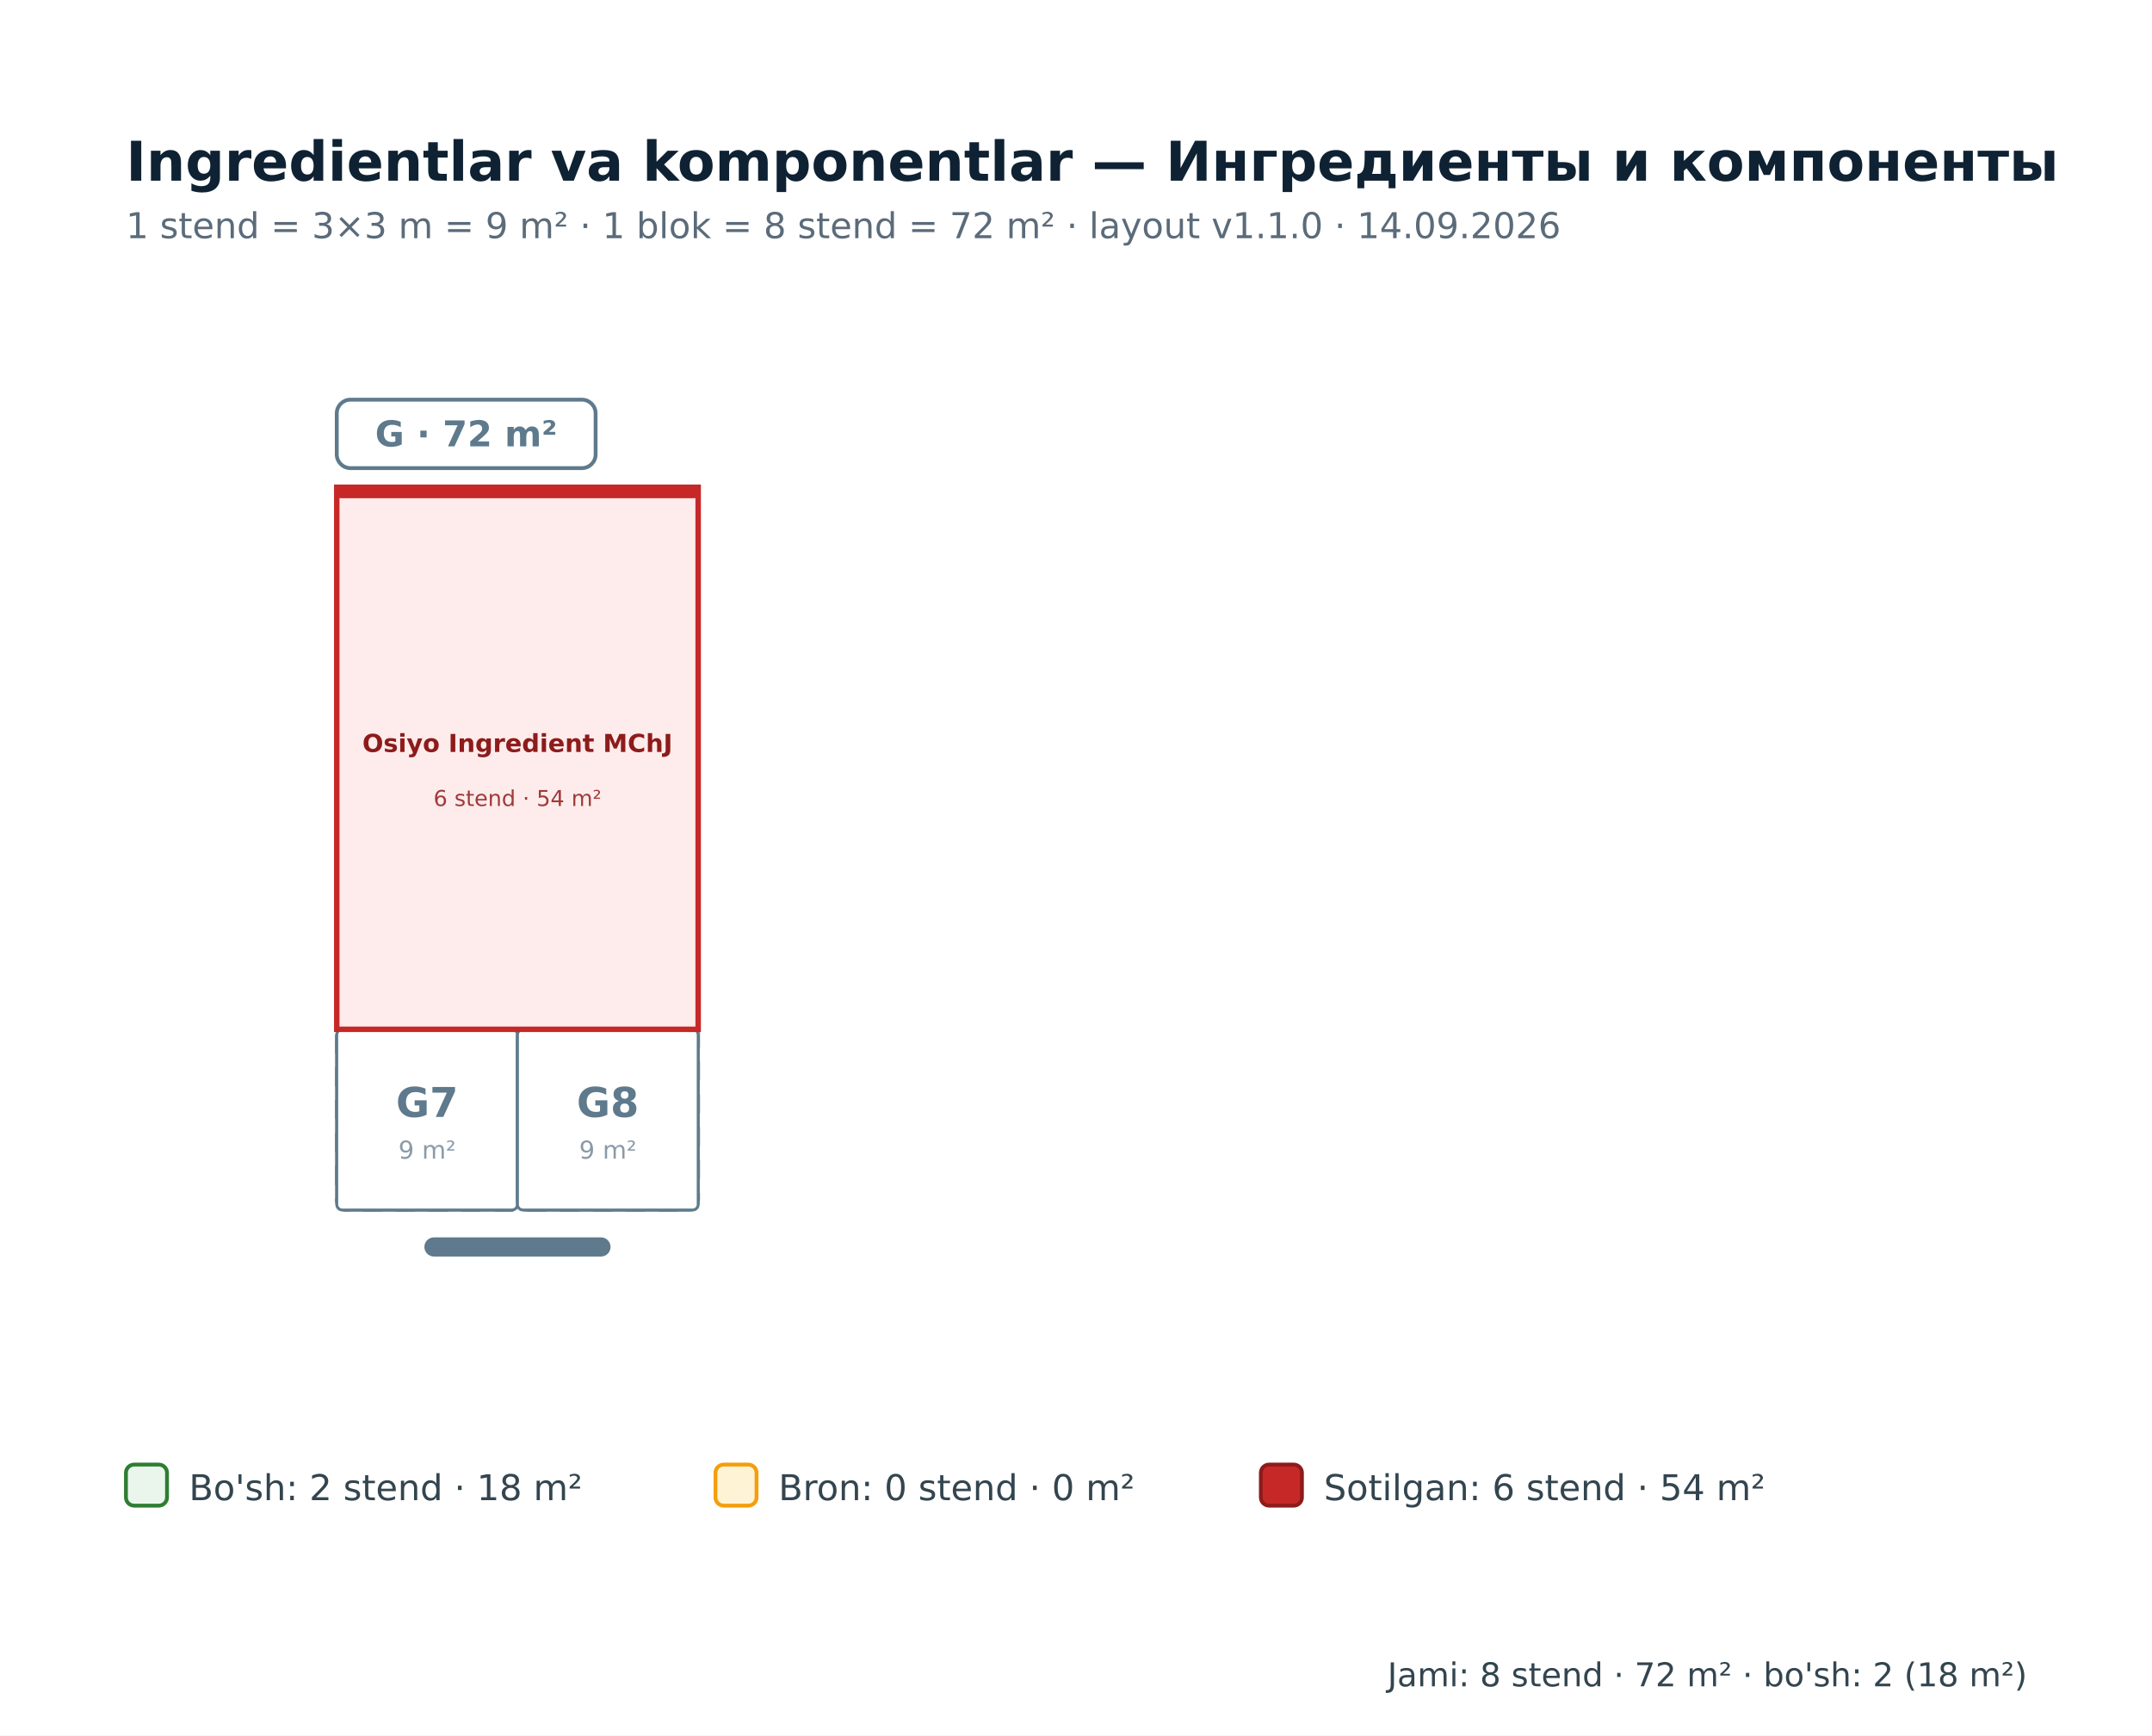
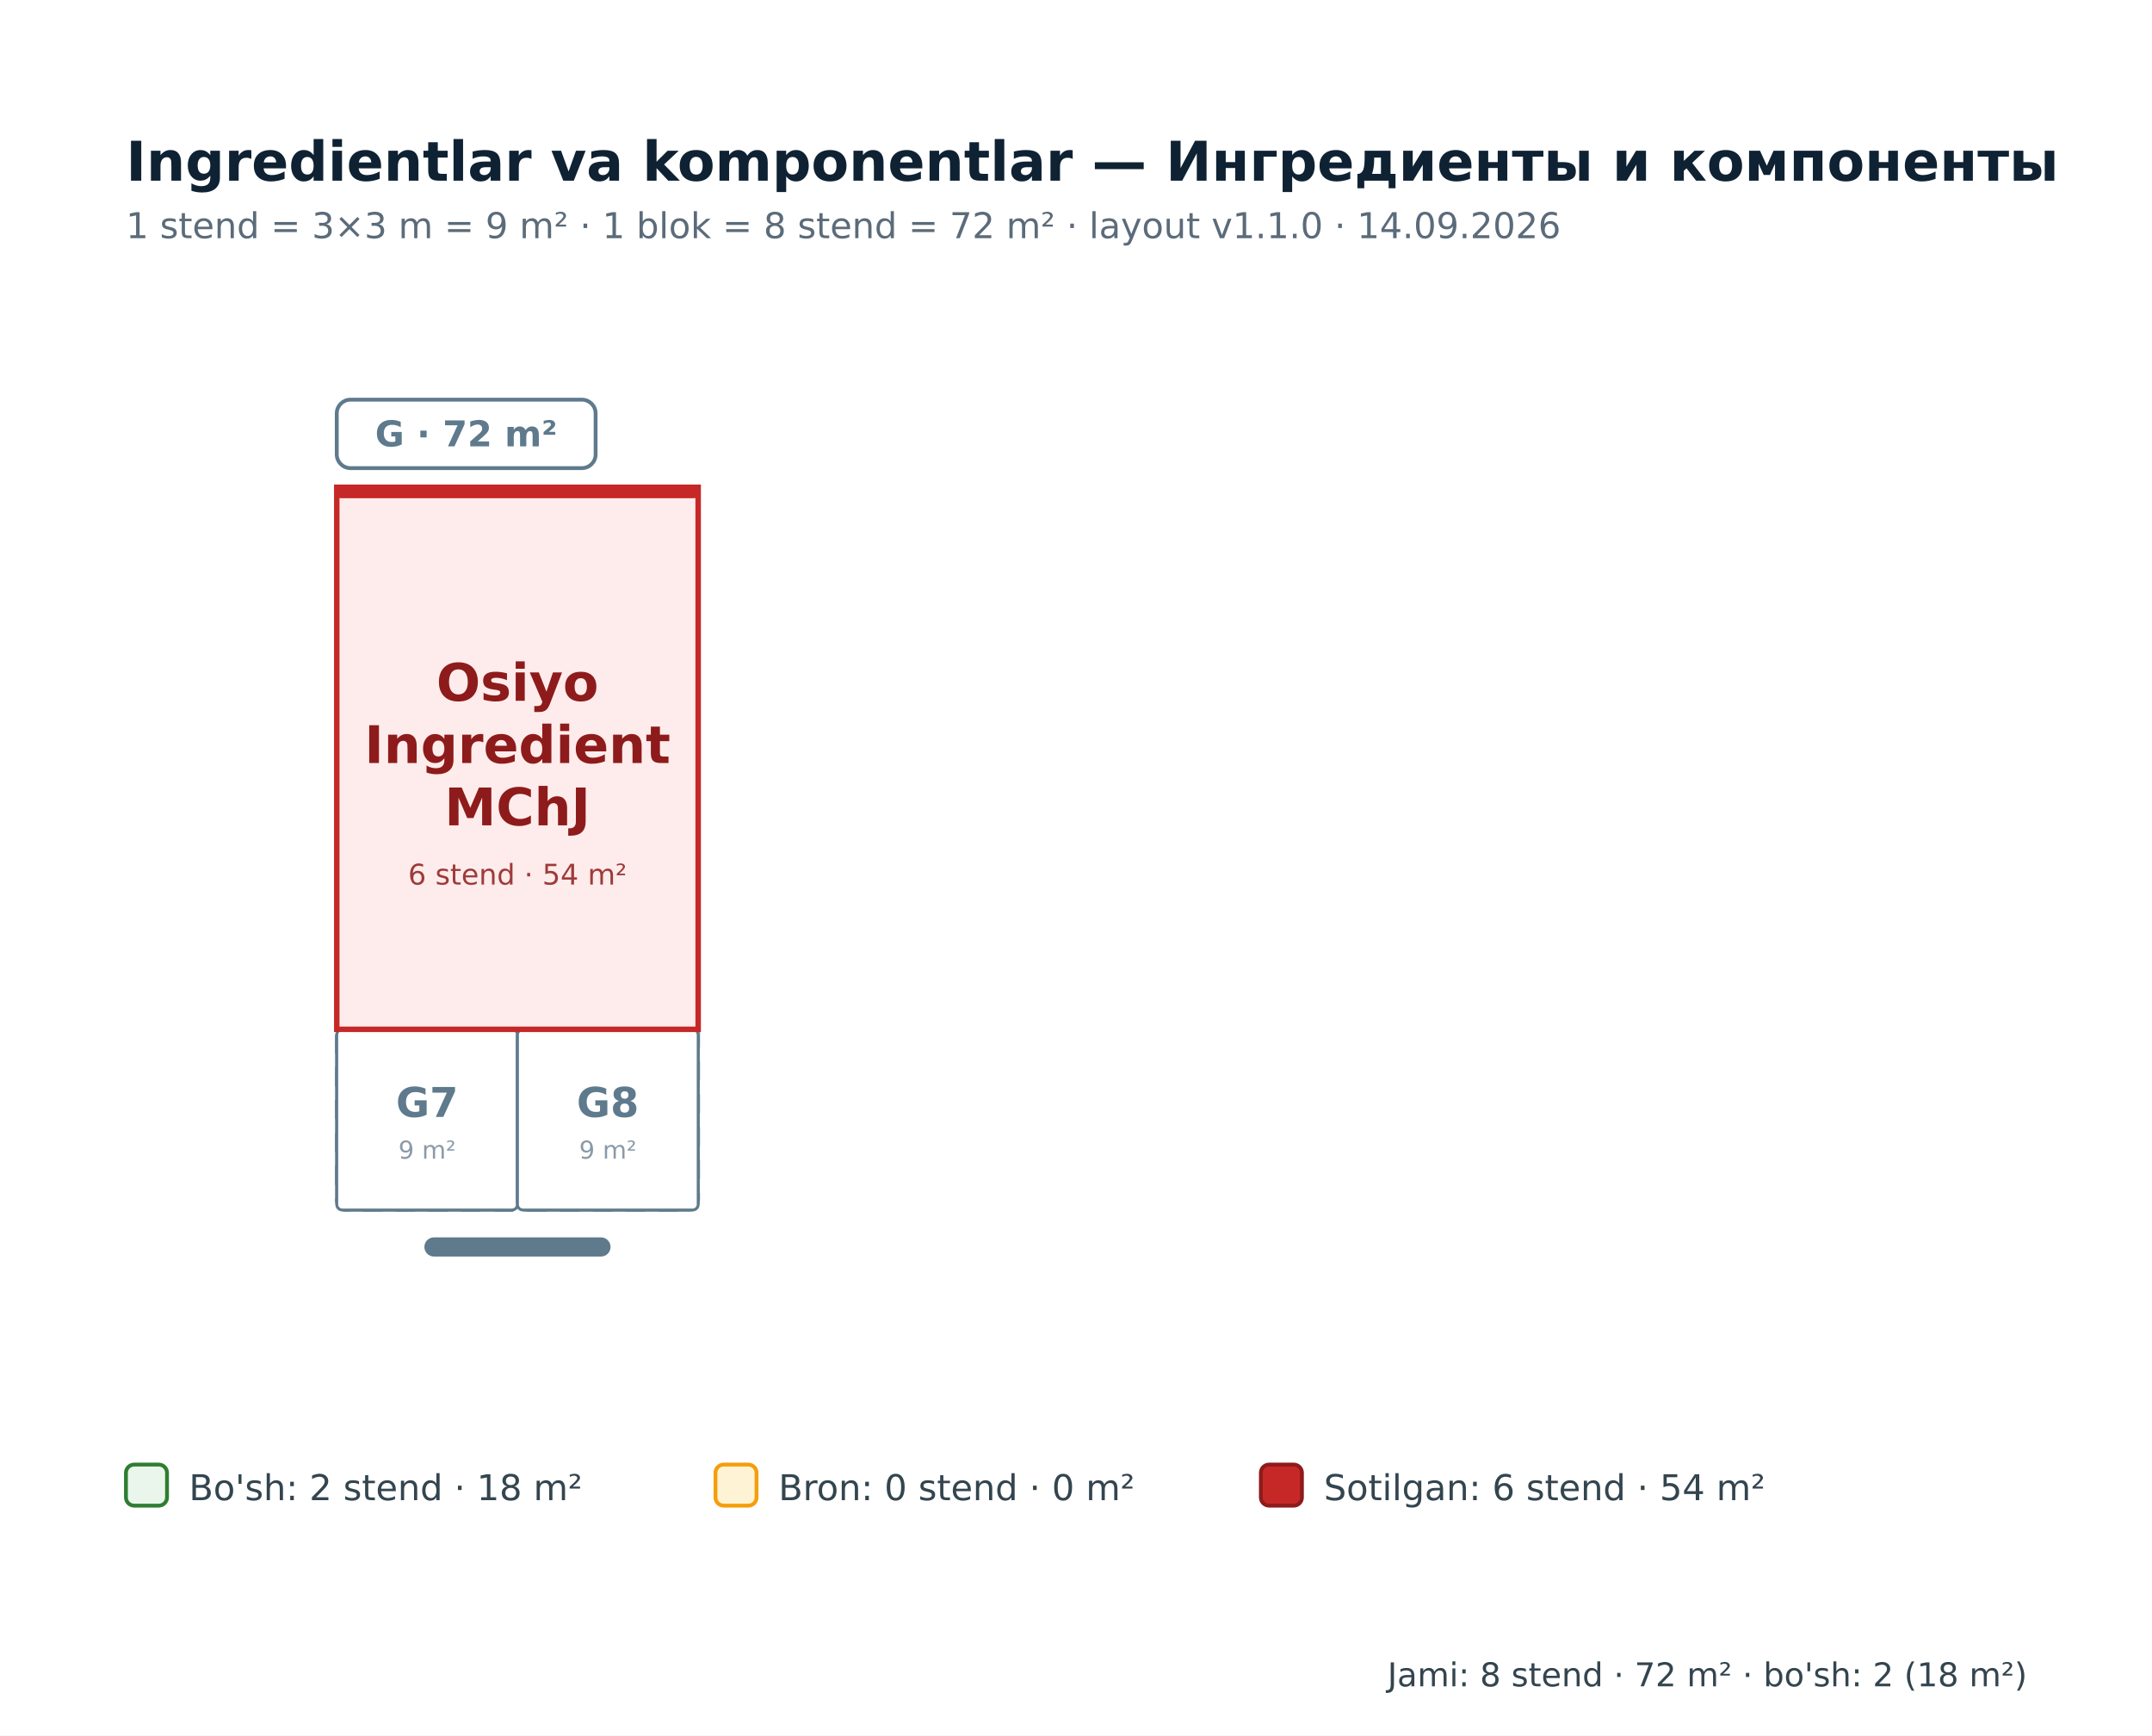
<svg xmlns="http://www.w3.org/2000/svg" width="786" height="634" viewBox="0 0 786 634" font-family="DejaVu Sans, Helvetica, Arial, sans-serif">
  <rect width="786" height="634" fill="#ffffff" />
  <text x="46" y="66" font-size="20" font-weight="bold" fill="#0f2233">Ingredientlar va komponentlar — Ингредиенты и компоненты</text>
  <text x="46" y="87" font-size="13" fill="#5b6b7a">1 stend = 3×3 m = 9 m² · 1 blok = 8 stend = 72 m² · layout v1.1.0 · 14.09.2026</text>
  <rect x="123.00" y="178.00" width="132.00" height="264.00" fill="none" stroke="#90a4b5" stroke-width="1.4" stroke-dasharray="7 5" rx="4" />
  <rect x="123.00" y="146.00" width="94.54" height="25" rx="5" fill="#ffffff" stroke="#5E7A8C" stroke-width="1.4" />
  <text x="170.27" y="163.05" font-size="13" font-weight="bold" fill="#5E7A8C" text-anchor="middle">G · 72 m²</text>
  <rect x="123.00" y="376.00" width="66.00" height="66.00" rx="3" fill="#eaf6ec" stroke="#5E7A8C" stroke-width="1.1" />
  <rect x="123.00" y="376.00" width="66.00" height="66.00" rx="2" fill="#ffffff" stroke="#5E7A8C" stroke-width="1.05" />
  <text x="156.00" y="408.00" font-size="15.00" font-weight="bold" fill="#5E7A8C" text-anchor="middle">G7</text>
  <text x="156.00" y="423.25" font-size="9.00" fill="#8a9aa8" text-anchor="middle">9 m²</text>
  <rect x="189.00" y="376.00" width="66.00" height="66.00" rx="3" fill="#eaf6ec" stroke="#5E7A8C" stroke-width="1.1" />
  <rect x="189.00" y="376.00" width="66.00" height="66.00" rx="2" fill="#ffffff" stroke="#5E7A8C" stroke-width="1.05" />
  <text x="222.00" y="408.00" font-size="15.00" font-weight="bold" fill="#5E7A8C" text-anchor="middle">G8</text>
  <text x="222.00" y="423.25" font-size="9.00" fill="#8a9aa8" text-anchor="middle">9 m²</text>
  <rect x="155.00" y="452.00" width="68" height="7" rx="3.5" fill="#5E7A8C" />
  <path d="M123 178L189 178L255 178L255 244L255 310L255 376L189 376L123 376L123 310L123 244Z" fill="#fdeceb" stroke="#c62828" stroke-width="2" />
  <rect x="123.00" y="178.00" width="132.00" height="4" rx="1.5" fill="#c62828" />
-   <text x="189.00" y="274.69" font-size="9.04" font-weight="bold" fill="#8e1b1b" text-anchor="middle">Osiyo Ingredient MChJ</text>
-   <text x="189.00" y="294.42" font-size="8.00" fill="#8e1b1b" text-anchor="middle" opacity="0.85">6 stend · 54 m²</text>
+   <text x="189.00" y="255.99" font-size="18.95" font-weight="bold" fill="#8e1b1b" text-anchor="middle">Osiyo</text>
+   <text x="189.00" y="278.73" font-size="18.95" font-weight="bold" fill="#8e1b1b" text-anchor="middle">Ingredient</text>
+   <text x="189.00" y="301.48" font-size="18.95" font-weight="bold" fill="#8e1b1b" text-anchor="middle">MChJ</text>
+   <text x="189.00" y="323.12" font-size="10.42" fill="#8e1b1b" text-anchor="middle" opacity="0.85">6 stend · 54 m²</text>
  <rect x="46.00" y="535.00" width="15" height="15" rx="3" fill="#eaf6ec" stroke="#2e7d32" stroke-width="1.4" />
  <text x="69.00" y="548.00" font-size="13" fill="#33454f">Bo'sh: 2 stend · 18 m²</text>
  <rect x="261.32" y="535.00" width="15" height="15" rx="3" fill="#fff3d6" stroke="#f59e0b" stroke-width="1.4" />
  <text x="284.32" y="548.00" font-size="13" fill="#33454f">Bron: 0 stend · 0 m²</text>
  <rect x="460.52" y="535.00" width="15" height="15" rx="3" fill="#c62828" stroke="#8e1b1b" stroke-width="1.4" />
  <text x="483.52" y="548.00" font-size="13" fill="#33454f">Sotilgan: 6 stend · 54 m²</text>
  <text x="740.4" y="616" font-size="12" fill="#33454f" text-anchor="end">Jami: 8 stend · 72 m² · bo'sh: 2 (18 m²)</text>
</svg>
